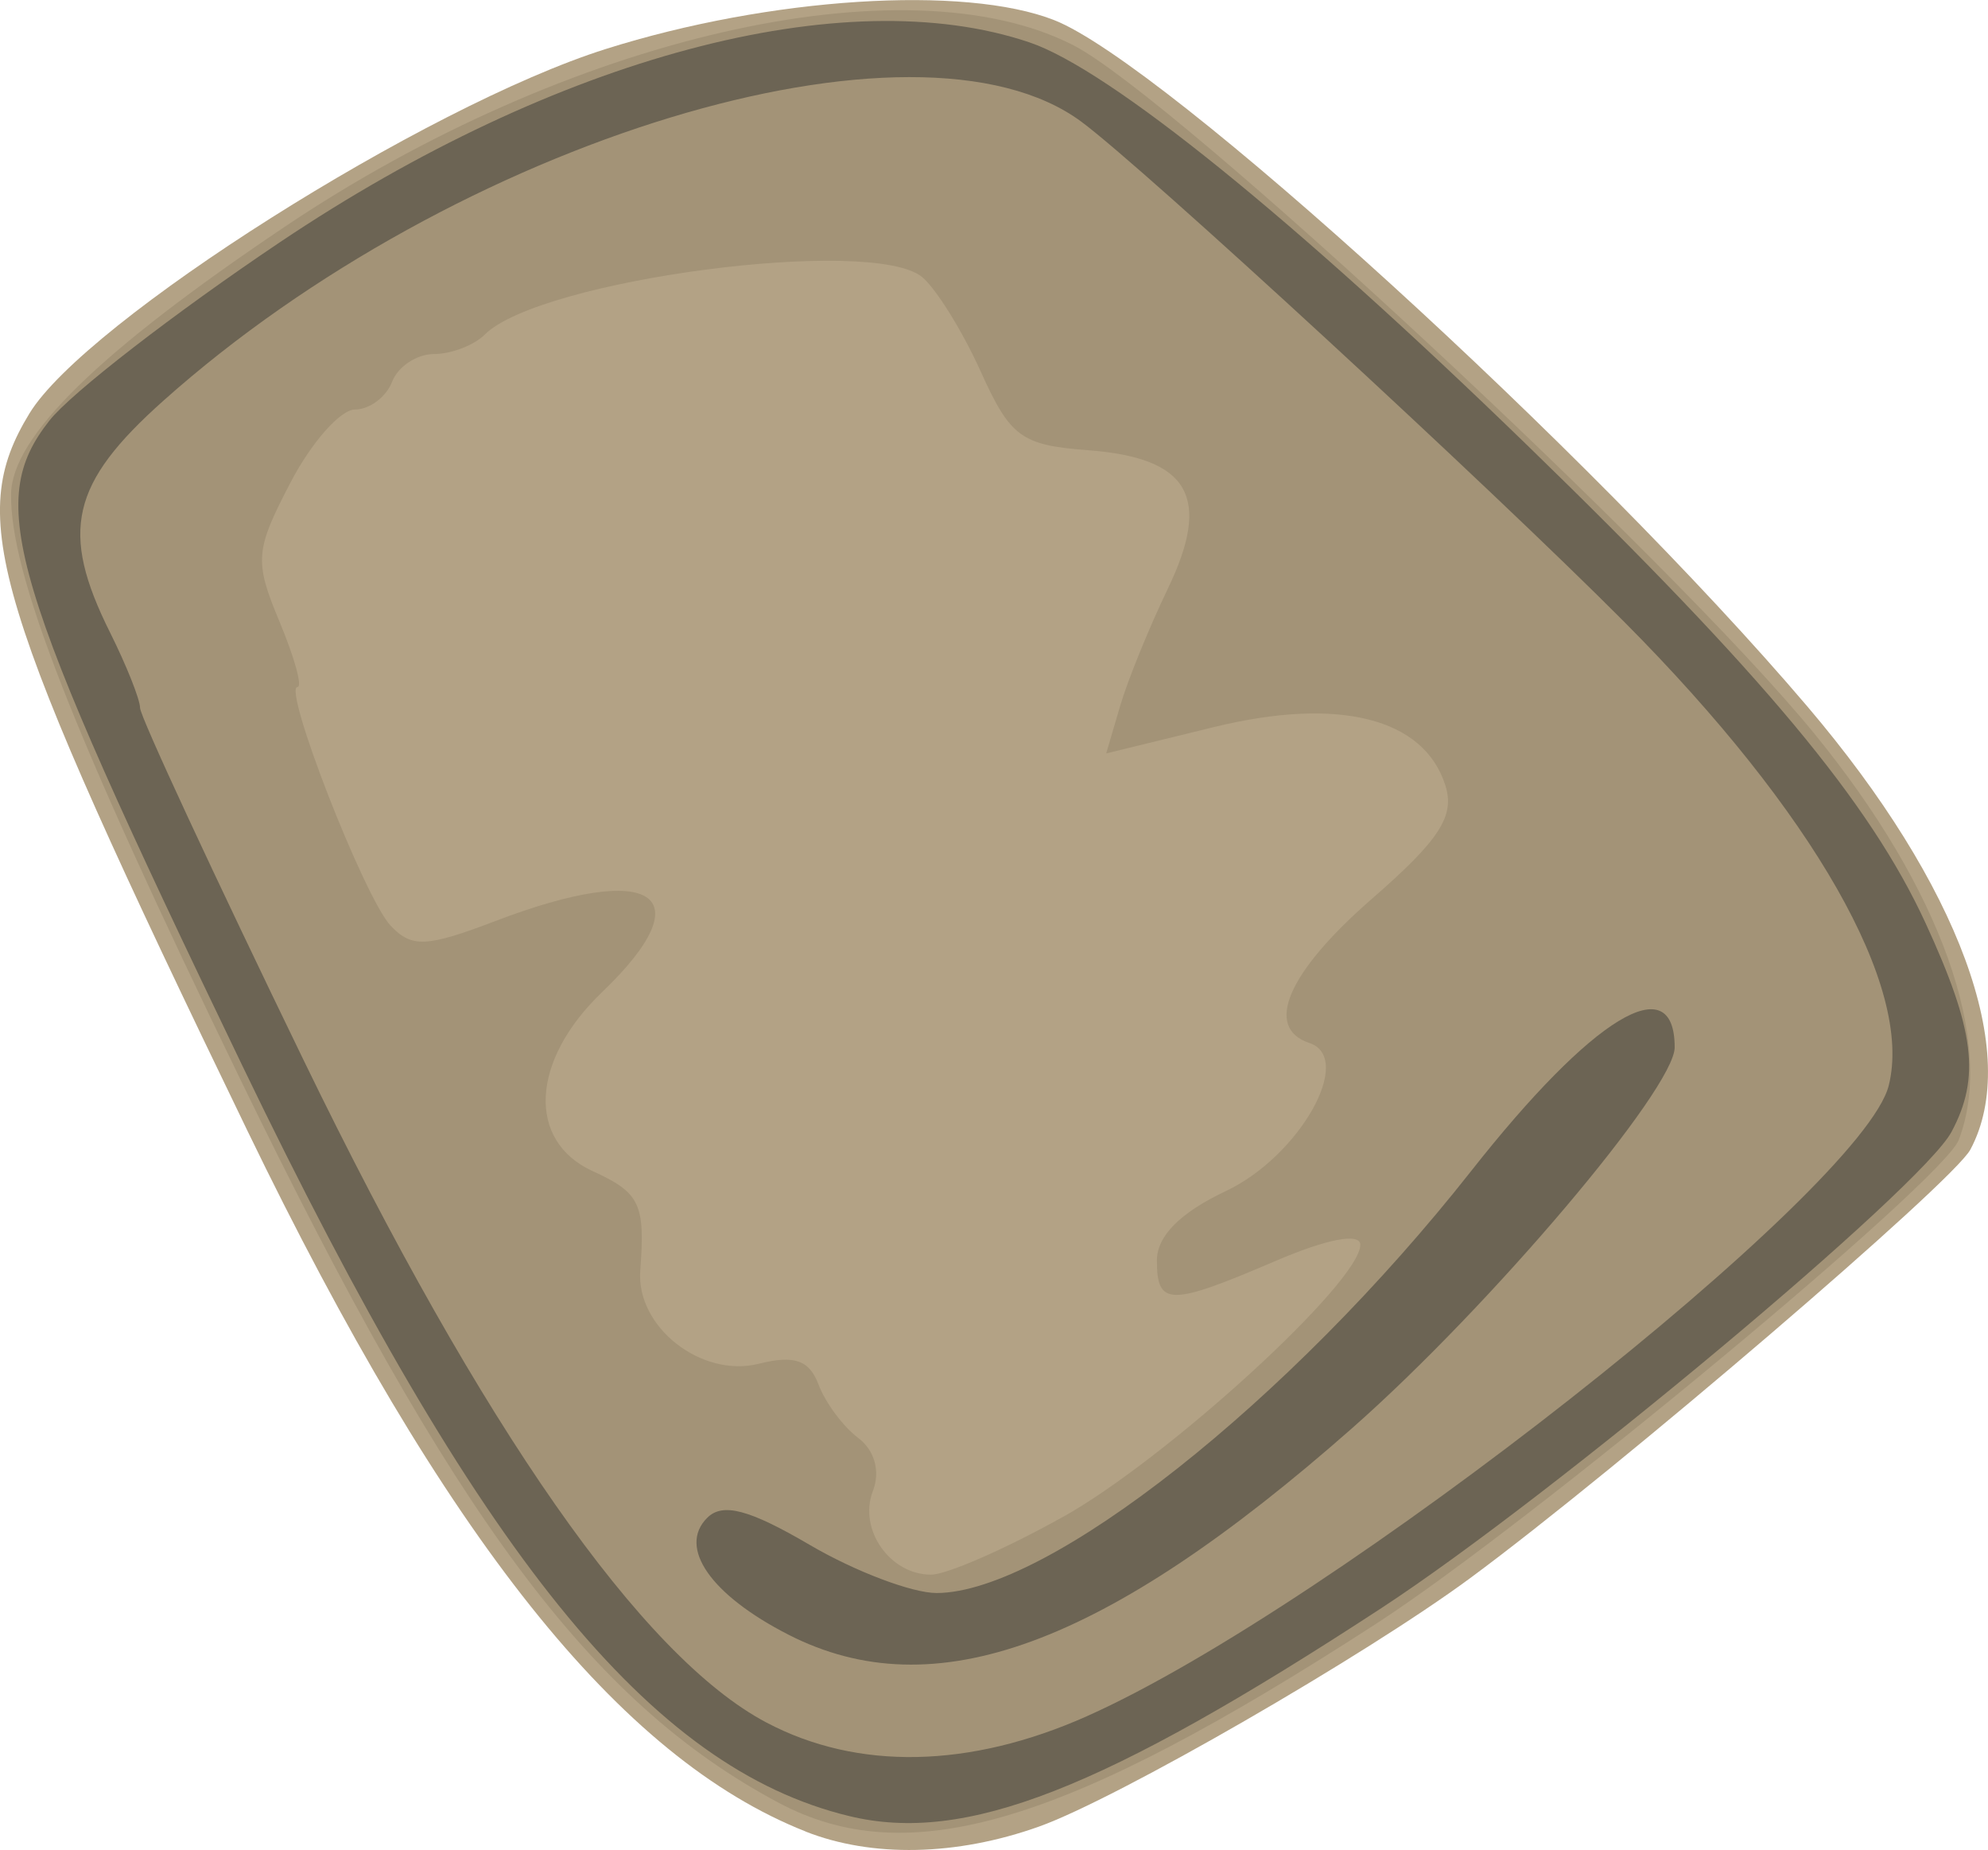
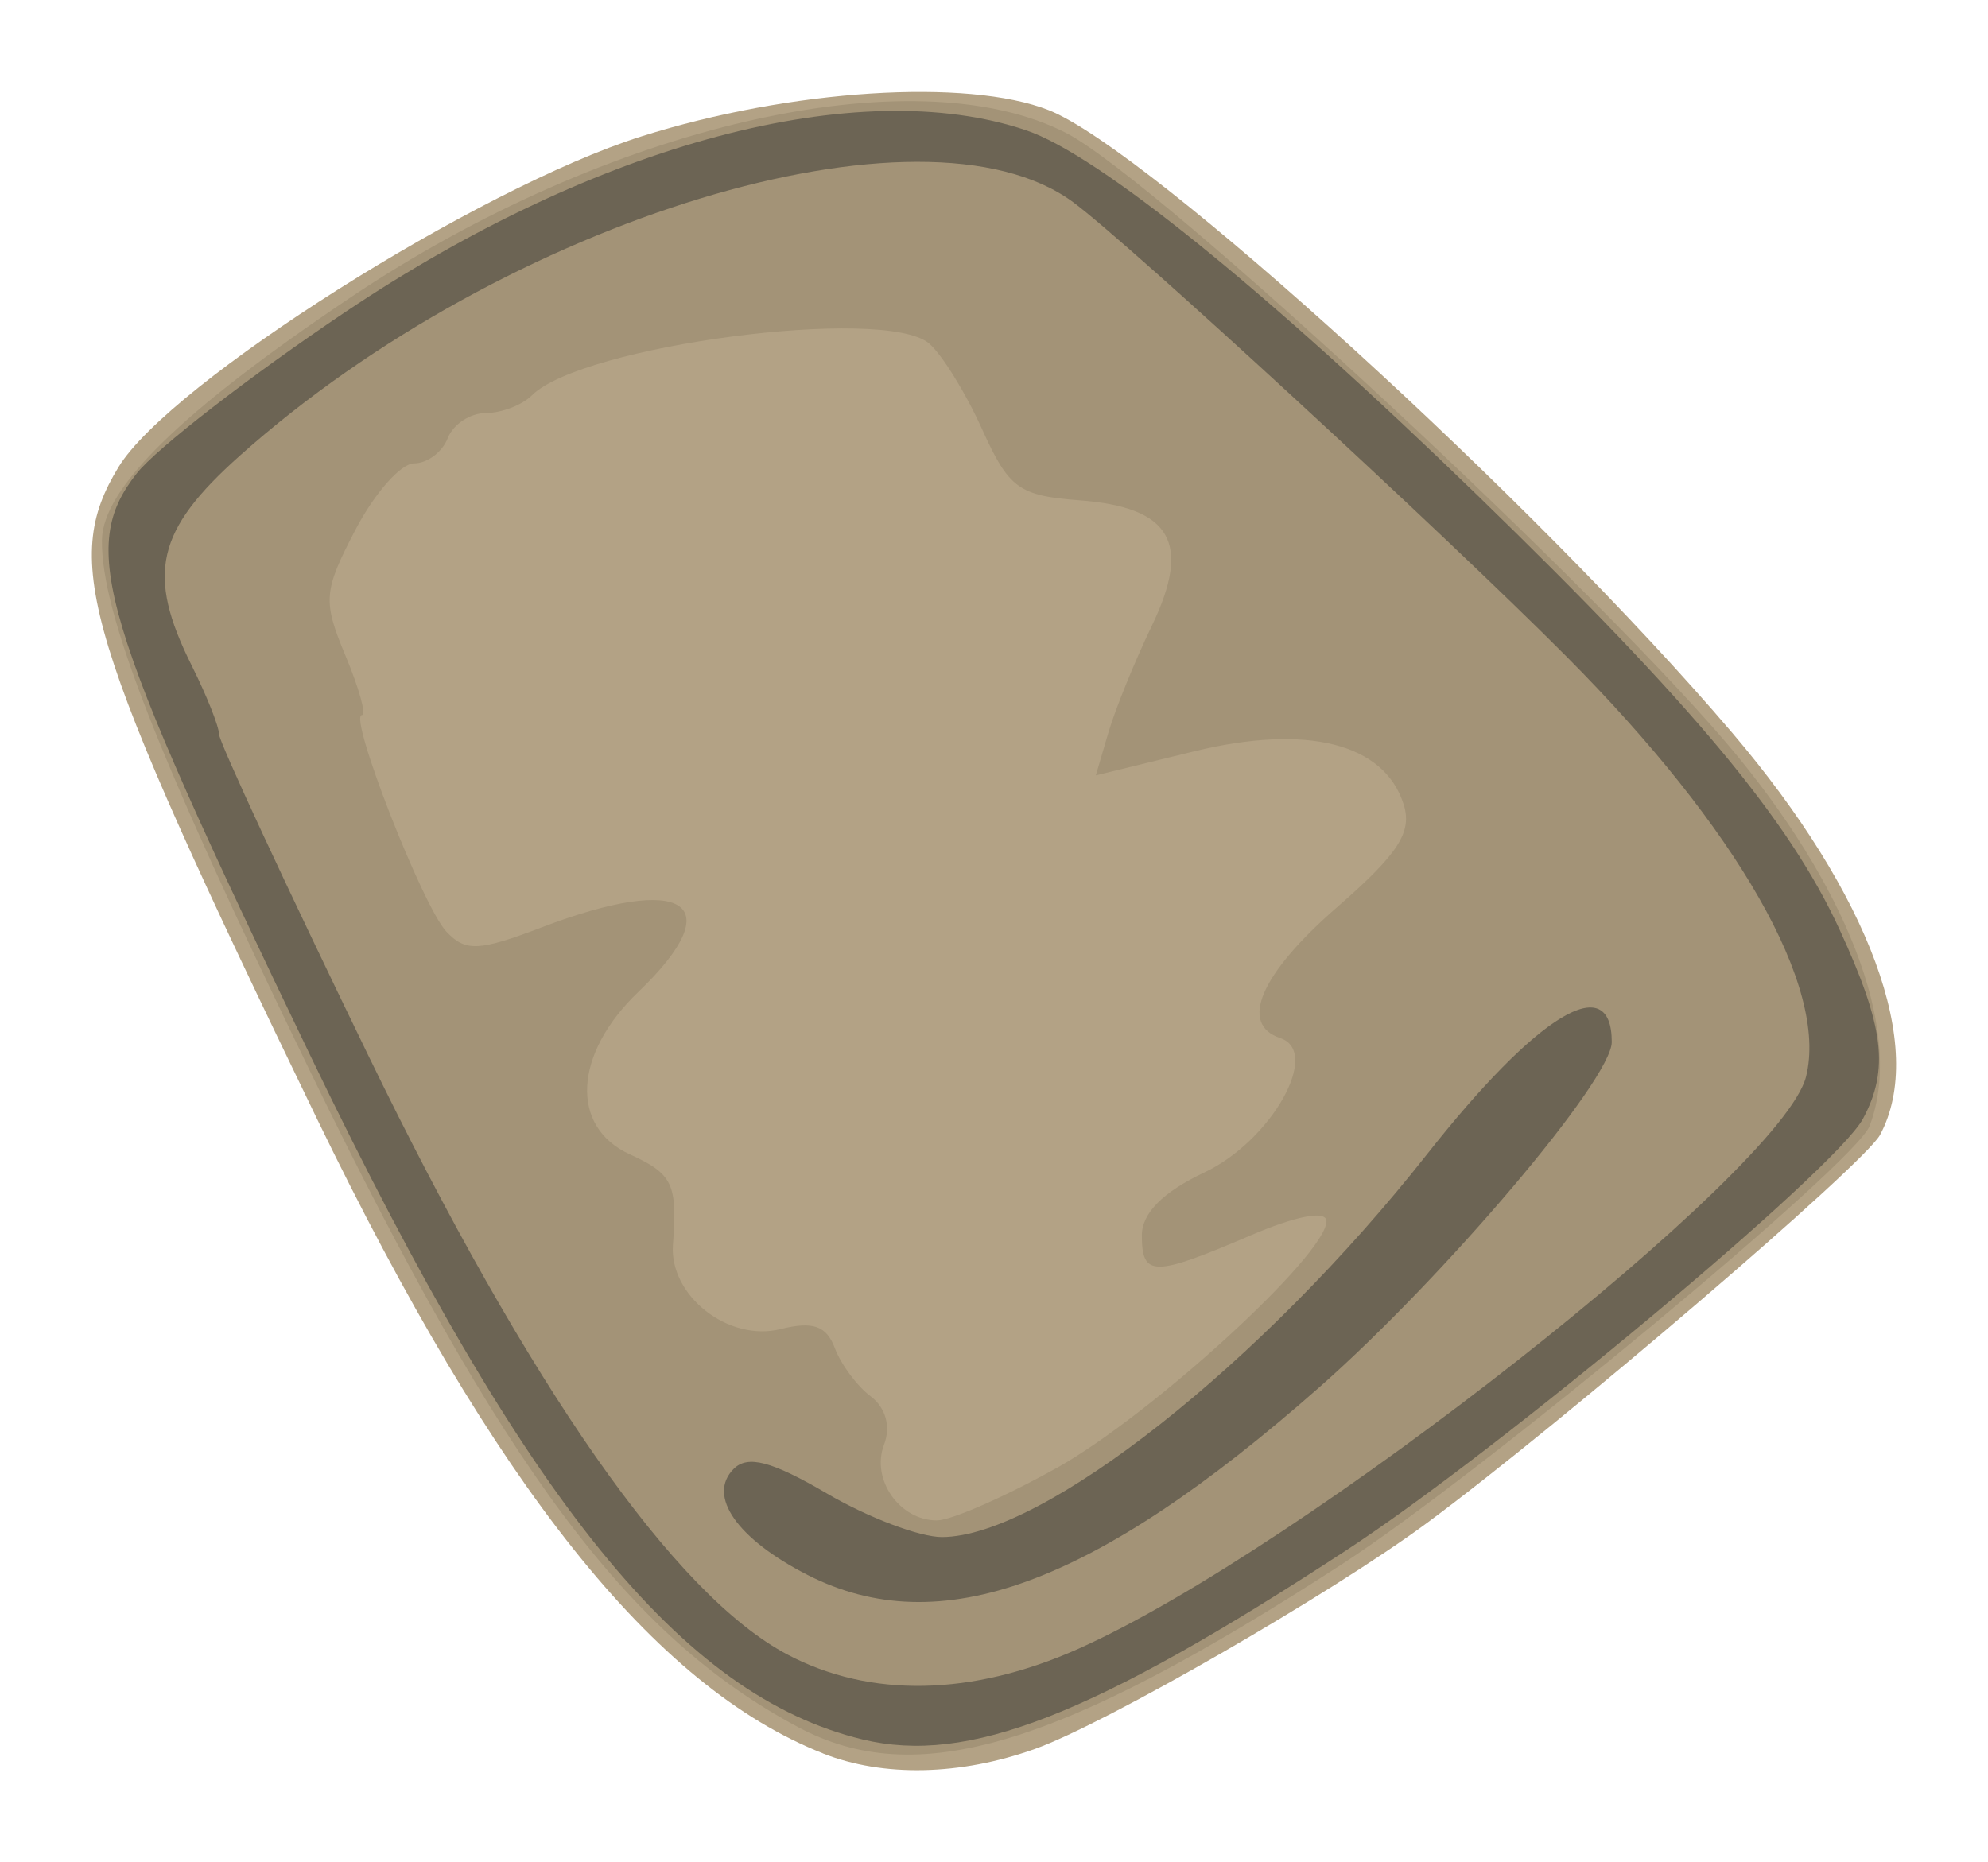
- <svg xmlns="http://www.w3.org/2000/svg" width="39.275mm" height="36.54mm" viewBox="0 0 39.275 36.54" version="1.1" id="svg1396">
+ <svg xmlns="http://www.w3.org/2000/svg" width="43.275" height="40.54" viewBox="-2 -2 43.275 40.54" version="1.1" id="svg1396">
  <defs id="defs1390" />
  <g id="layer1" transform="translate(-124.8852,-142.962)">
    <g id="g1302" transform="translate(41.40624,42.14075)">
      <path style="fill:#b3a285;stroke-width:0.365" d="m 99.395,136.997 c -3.672,-1.45 -7.132,-5.792 -11.027,-13.839 -5.064,-10.463 -5.564,-12.106 -4.309,-14.168 1.112,-1.828 7.831,-6.078 11.385,-7.2 3.237,-1.023 7.088,-1.27 8.865,-0.57 2.178,0.858 10.605,8.537 14.876,13.555 3.005,3.531 4.232,6.864 3.22,8.754 -0.342,0.64 -6.946,6.296 -9.879,8.462 -2.082,1.537 -6.982,4.361 -8.52,4.909 -1.628,0.581 -3.299,0.616 -4.612,0.098 z" id="path1308" />
      <path style="fill:#a39377;stroke-width:0.365" d="m 98.847,136.422 c -3.705,-1.982 -6.423,-5.635 -10.607,-14.254 -3.326,-6.852 -4.564,-10.01 -4.542,-11.588 0.016,-1.131 1.736,-2.812 5.395,-5.272 5.595,-3.762 12.271,-5.299 15.595,-3.591 1.989,1.022 11.831,10.163 14.629,13.587 2.512,3.073 3.594,6.116 2.859,8.033 -0.311,0.811 -8.472,7.588 -11.501,9.551 -6.156,3.989 -9.25,4.914 -11.828,3.534 z m 5.632,-5.638 c 2.065,-1.155 5.874,-4.64 5.874,-5.374 0,-0.244 -0.654,-0.12 -1.674,0.318 -2.09,0.896 -2.344,0.895 -2.344,-0.01 0,-0.482 0.46,-0.945 1.361,-1.37 1.456,-0.687 2.551,-2.625 1.652,-2.925 -0.905,-0.302 -0.431,-1.398 1.233,-2.847 1.341,-1.168 1.645,-1.637 1.452,-2.244 -0.422,-1.328 -2.104,-1.752 -4.565,-1.151 l -2.135,0.522 0.273,-0.93 c 0.15,-0.512 0.575,-1.555 0.943,-2.32 0.874,-1.812 0.427,-2.589 -1.575,-2.739 -1.317,-0.099 -1.536,-0.259 -2.12,-1.555 -0.358,-0.794 -0.879,-1.633 -1.156,-1.864 -0.984,-0.817 -7.552,0.046 -8.642,1.135 -0.211,0.211 -0.662,0.384 -1.002,0.384 -0.34,0 -0.713,0.247 -0.829,0.548 -0.116,0.301 -0.445,0.548 -0.733,0.548 -0.287,0 -0.862,0.651 -1.277,1.448 -0.697,1.337 -0.713,1.546 -0.215,2.74 0.297,0.711 0.458,1.292 0.357,1.292 -0.304,0 1.32,4.163 1.839,4.715 0.416,0.441 0.708,0.428 2.069,-0.091 3.129,-1.195 4.127,-0.53 2.109,1.404 -1.412,1.352 -1.494,2.939 -0.183,3.537 0.932,0.425 1.037,0.645 0.937,1.962 -0.085,1.113 1.206,2.127 2.344,1.841 0.701,-0.176 0.997,-0.072 1.179,0.413 0.134,0.357 0.486,0.83 0.782,1.052 0.326,0.245 0.441,0.659 0.29,1.051 -0.289,0.754 0.335,1.65 1.149,1.65 0.311,0 1.482,-0.513 2.604,-1.14 z" id="path1306" />
      <path style="fill:#6c6454;stroke-width:0.365" d="m 100.257,136.693 c -3.934,-0.95 -7.323,-5.139 -11.987,-14.815 -4.636,-9.619 -5.088,-11.13 -3.815,-12.749 0.428,-0.545 2.478,-2.13 4.555,-3.524 5.463,-3.665 11.149,-5.181 14.806,-3.947 1.576,0.532 5.224,3.483 9.832,7.955 4.665,4.527 6.776,7.06 7.874,9.445 0.97,2.108 1.086,3.045 0.511,4.12 -0.593,1.107 -7.893,7.204 -11.262,9.406 -5.512,3.602 -8.225,4.662 -10.514,4.109 z m 4.699,-1.975 c 4.849,-2.16 15.32,-10.395 15.837,-12.455 0.487,-1.94 -1.486,-5.4 -5.218,-9.151 -2.661,-2.675 -9.518,-8.991 -10.737,-9.89 -3.26,-2.405 -12.355,0.361 -18.132,5.515 -1.831,1.633 -2.049,2.581 -1.054,4.575 0.326,0.654 0.594,1.326 0.594,1.492 0,0.166 1.458,3.305 3.24,6.976 3.518,7.247 6.677,11.767 9.133,13.064 1.801,0.952 4.018,0.908 6.338,-0.126 z m -5.898,-1.607 c -1.538,-0.785 -2.192,-1.725 -1.608,-2.309 0.306,-0.306 0.83,-0.167 2.033,0.538 0.892,0.522 2.017,0.948 2.502,0.947 2.195,-0.009 6.969,-3.778 10.561,-8.339 2.4,-3.047 4.018,-4.029 4.018,-2.439 0,0.815 -3.646,5.119 -6.367,7.517 -4.902,4.319 -8.265,5.552 -11.139,4.085 z" id="path1304" />
    </g>
  </g>
</svg>
